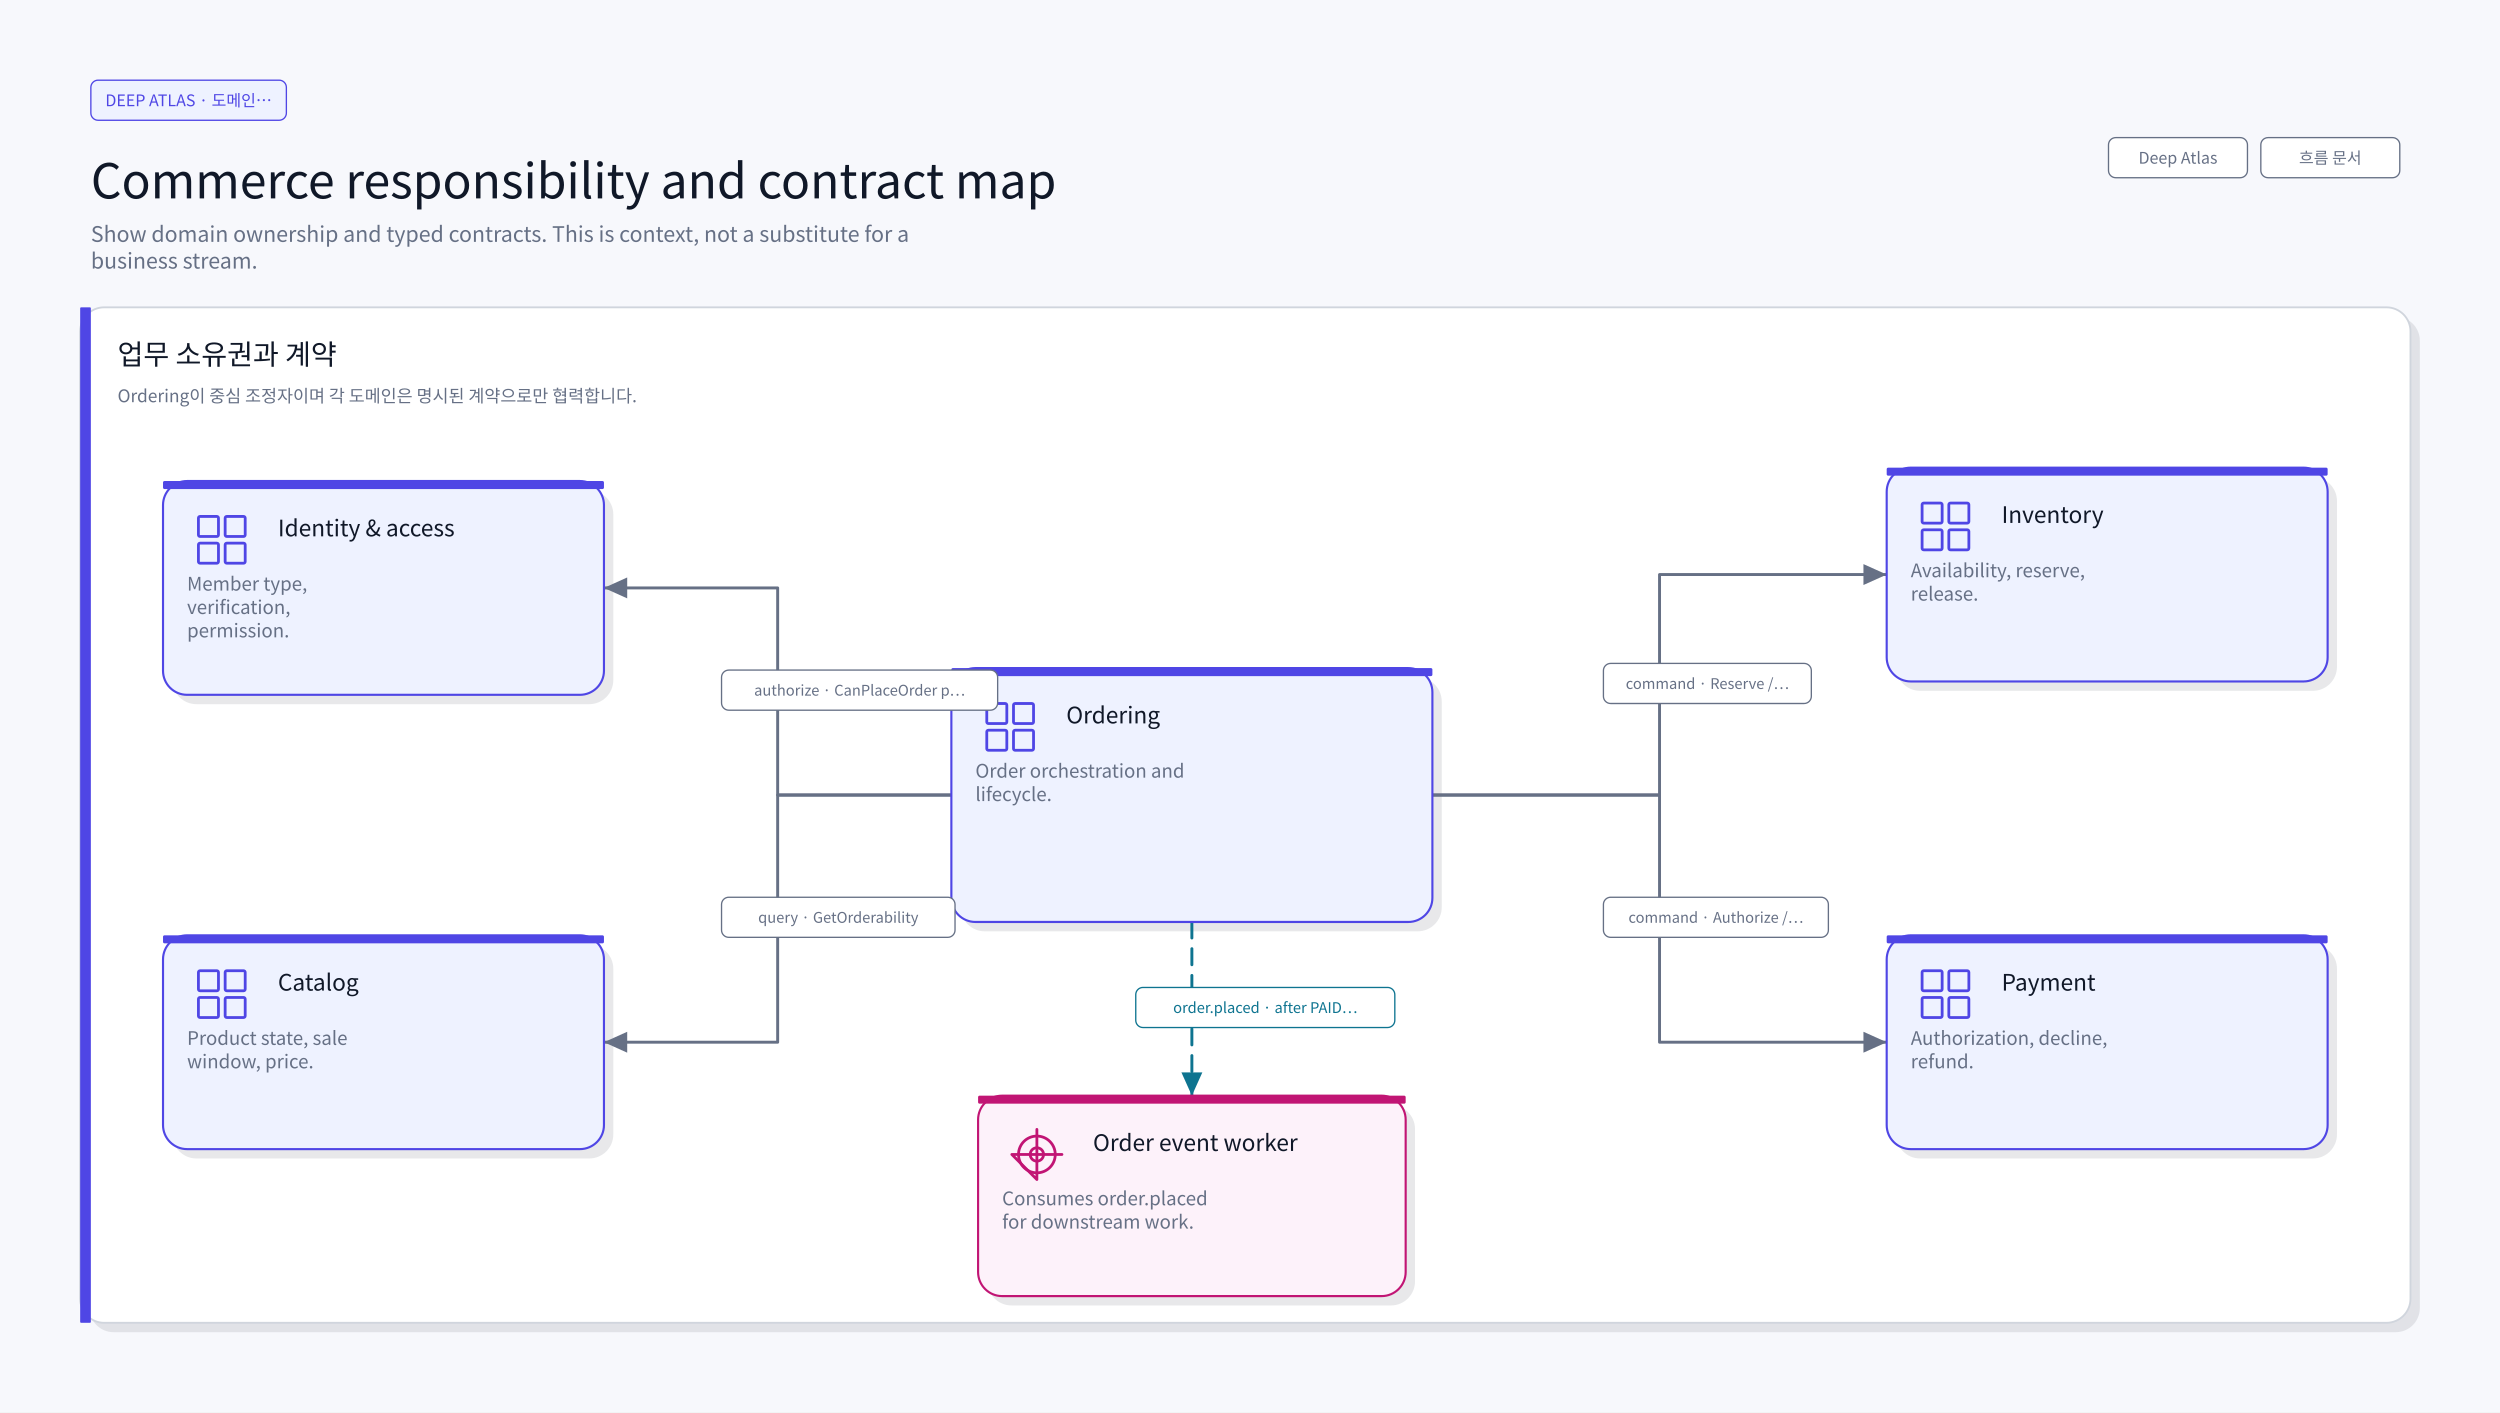
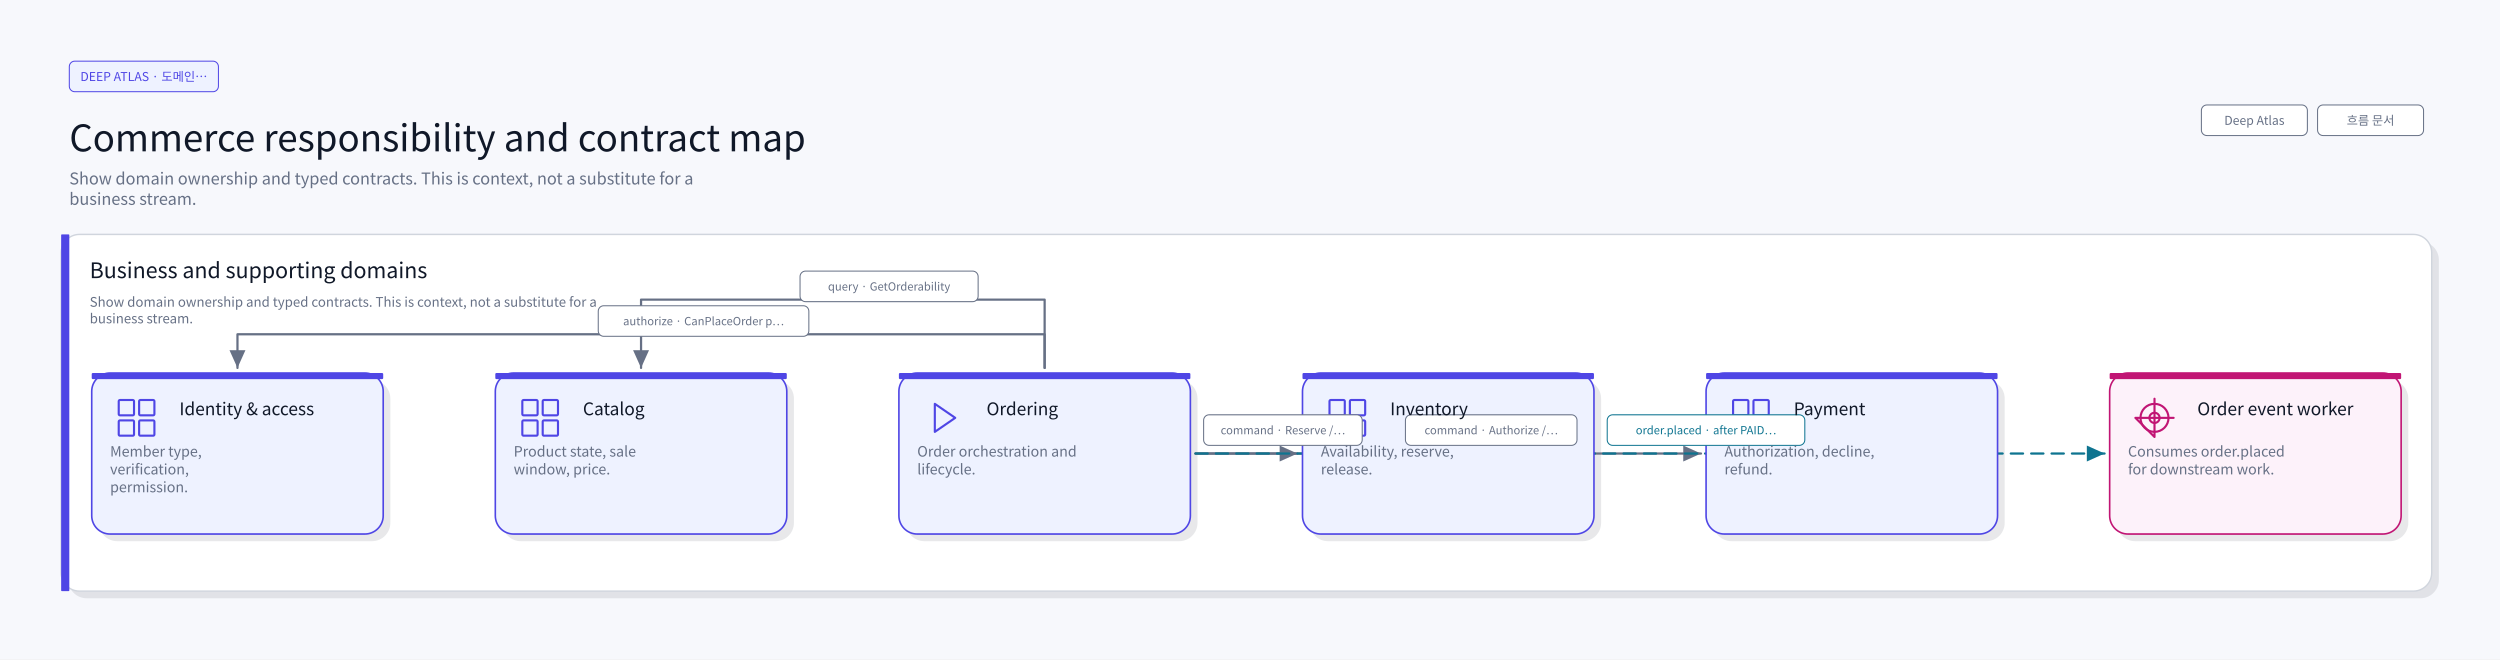
- <svg xmlns="http://www.w3.org/2000/svg" width="1871" height="1057" viewBox="-12.00 -22.00 1871.00 1057.00">
-   <rect x="-12.00" y="-22.00" width="1871.00" height="1057.00" fill="#F7F8FC" />
-   <rect x="55.00" y="215.00" width="1744.00" height="760.00" rx="18.00" stroke="#101828" fill="#101828" stroke-width="0.0" opacity="0.100" />
-   <rect x="48.00" y="208.00" width="1744.00" height="760.00" rx="18.00" stroke="#D0D5DD" fill="#FFFFFF" stroke-width="1.4" opacity="1.000" />
-   <rect x="117.00" y="345.00" width="330.00" height="160.00" rx="18.00" stroke="#101828" fill="#101828" stroke-width="0.0" opacity="0.100" />
-   <rect x="117.00" y="685.00" width="330.00" height="160.00" rx="18.00" stroke="#101828" fill="#101828" stroke-width="0.0" opacity="0.100" />
-   <rect x="707.00" y="485.00" width="360.00" height="190.00" rx="18.00" stroke="#101828" fill="#101828" stroke-width="0.0" opacity="0.100" />
-   <rect x="1407.00" y="335.00" width="330.00" height="160.00" rx="18.00" stroke="#101828" fill="#101828" stroke-width="0.0" opacity="0.100" />
-   <rect x="1407.00" y="685.00" width="330.00" height="160.00" rx="18.00" stroke="#101828" fill="#101828" stroke-width="0.0" opacity="0.100" />
-   <rect x="727.00" y="805.00" width="320.00" height="150.00" rx="18.00" stroke="#101828" fill="#101828" stroke-width="0.0" opacity="0.100" />
-   <polyline points="700.00,573.00 570.00,573.00 570.00,418.00 440.00,418.00" stroke="#667085" fill="none" stroke-width="2.2" opacity="1.000" stroke-linejoin="round" stroke-linecap="round" />
-   <polygon points="440.00,418.00 457.40,410.17 457.40,425.83" fill="#667085" opacity="1.000" />
-   <polyline points="700.00,573.00 570.00,573.00 570.00,758.00 440.00,758.00" stroke="#667085" fill="none" stroke-width="2.2" opacity="1.000" stroke-linejoin="round" stroke-linecap="round" />
-   <polygon points="440.00,758.00 457.40,750.17 457.40,765.83" fill="#667085" opacity="1.000" />
-   <polyline points="1060.00,573.00 1230.00,573.00 1230.00,408.00 1400.00,408.00" stroke="#667085" fill="none" stroke-width="2.2" opacity="1.000" stroke-linejoin="round" stroke-linecap="round" />
-   <polygon points="1400.00,408.00 1382.60,415.83 1382.60,400.17" fill="#667085" opacity="1.000" />
-   <polyline points="1060.00,573.00 1230.00,573.00 1230.00,758.00 1400.00,758.00" stroke="#667085" fill="none" stroke-width="2.2" opacity="1.000" stroke-linejoin="round" stroke-linecap="round" />
-   <polygon points="1400.00,758.00 1382.60,765.83 1382.60,750.17" fill="#667085" opacity="1.000" />
-   <polyline points="880.00,668.00 880.00,733.00 880.00,733.00 880.00,798.00" stroke="#0E7490" fill="none" stroke-width="2.2" opacity="1.000" stroke-dasharray="12 8" stroke-linejoin="round" stroke-linecap="round" />
-   <polygon points="880.00,798.00 872.17,780.60 887.83,780.60" fill="#0E7490" opacity="1.000" />
+ <svg xmlns="http://www.w3.org/2000/svg" width="2453" height="647" viewBox="-12.00 -22.00 2453.00 647.00">
+   <rect x="-12.00" y="-22.00" width="2453.00" height="647.00" fill="#F7F8FC" />
+   <rect x="55.00" y="215.00" width="2326.00" height="350.00" rx="18.00" stroke="#101828" fill="#101828" stroke-width="0.0" opacity="0.100" />
+   <rect x="48.00" y="208.00" width="2326.00" height="350.00" rx="18.00" stroke="#D0D5DD" fill="#FFFFFF" stroke-width="1.4" opacity="1.000" />
+   <rect x="85.00" y="351.00" width="286.00" height="158.00" rx="18.00" stroke="#101828" fill="#101828" stroke-width="0.0" opacity="0.100" />
+   <rect x="481.00" y="351.00" width="286.00" height="158.00" rx="18.00" stroke="#101828" fill="#101828" stroke-width="0.0" opacity="0.100" />
+   <rect x="877.00" y="351.00" width="286.00" height="158.00" rx="18.00" stroke="#101828" fill="#101828" stroke-width="0.0" opacity="0.100" />
+   <rect x="1273.00" y="351.00" width="286.00" height="158.00" rx="18.00" stroke="#101828" fill="#101828" stroke-width="0.0" opacity="0.100" />
+   <rect x="1669.00" y="351.00" width="286.00" height="158.00" rx="18.00" stroke="#101828" fill="#101828" stroke-width="0.0" opacity="0.100" />
+   <rect x="2065.00" y="351.00" width="286.00" height="158.00" rx="18.00" stroke="#101828" fill="#101828" stroke-width="0.0" opacity="0.100" />
+   <polyline points="1013.00,339.00 1013.00,306.00 221.00,306.00 221.00,339.00" stroke="#667085" fill="none" stroke-width="2.2" opacity="1.000" stroke-linejoin="round" stroke-linecap="round" />
+   <polygon points="221.00,339.00 213.17,321.60 228.83,321.60" fill="#667085" opacity="1.000" />
+   <polyline points="1013.00,339.00 1013.00,272.00 617.00,272.00 617.00,339.00" stroke="#667085" fill="none" stroke-width="2.2" opacity="1.000" stroke-linejoin="round" stroke-linecap="round" />
+   <polygon points="617.00,339.00 609.17,321.60 624.83,321.60" fill="#667085" opacity="1.000" />
+   <polyline points="1161.00,423.00 1261.00,423.00" stroke="#667085" fill="none" stroke-width="2.2" opacity="1.000" stroke-linejoin="round" stroke-linecap="round" />
+   <polygon points="1261.00,423.00 1243.60,430.83 1243.60,415.17" fill="#667085" opacity="1.000" />
+   <polyline points="1161.00,423.00 1657.00,423.00" stroke="#667085" fill="none" stroke-width="2.2" opacity="1.000" stroke-linejoin="round" stroke-linecap="round" />
+   <polygon points="1657.00,423.00 1639.60,430.83 1639.60,415.17" fill="#667085" opacity="1.000" />
+   <polyline points="1161.00,423.00 2053.00,423.00" stroke="#0E7490" fill="none" stroke-width="2.2" opacity="1.000" stroke-dasharray="12 8" stroke-linejoin="round" stroke-linecap="round" />
+   <polygon points="2053.00,423.00 2035.60,430.83 2035.60,415.17" fill="#0E7490" opacity="1.000" />
  <rect x="56.00" y="38.00" width="146.32" height="30.00" rx="5.40" stroke="#4F46E5" fill="#EEF2FF" stroke-width="1.0" opacity="1.000" />
-   <rect x="1680.00" y="81.00" width="104.00" height="30.00" rx="5.40" stroke="#667085" fill="#FFFFFF" stroke-width="1.0" opacity="1.000" />
-   <rect x="1566.00" y="81.00" width="104.00" height="30.00" rx="5.40" stroke="#667085" fill="#FFFFFF" stroke-width="1.0" opacity="1.000" />
-   <rect x="48.00" y="208.00" width="8.00" height="760.00" rx="0.64" stroke="#4F46E5" fill="#4F46E5" stroke-width="0.0" opacity="1.000" />
-   <rect x="110.00" y="338.00" width="330.00" height="160.00" rx="18.00" stroke="#4F46E5" fill="#EEF2FF" stroke-width="1.6" opacity="1.000" />
-   <rect x="110.00" y="338.00" width="330.00" height="6.00" rx="1.08" stroke="#4F46E5" fill="#4F46E5" stroke-width="0.0" opacity="1.000" />
-   <rect x="128.00" y="356.00" width="52.00" height="52.00" rx="4.16" stroke="#EEF2FF" fill="#EEF2FF" stroke-width="0.0" opacity="1.000" />
-   <rect x="136.50" y="364.50" width="15.00" height="15.00" rx="1.20" stroke="#4F46E5" fill="none" stroke-width="2.1" opacity="1.000" />
-   <rect x="156.50" y="364.50" width="15.00" height="15.00" rx="1.20" stroke="#4F46E5" fill="none" stroke-width="2.1" opacity="1.000" />
-   <rect x="136.50" y="384.50" width="15.00" height="15.00" rx="1.20" stroke="#4F46E5" fill="none" stroke-width="2.1" opacity="1.000" />
-   <rect x="156.50" y="384.50" width="15.00" height="15.00" rx="1.20" stroke="#4F46E5" fill="none" stroke-width="2.1" opacity="1.000" />
-   <rect x="110.00" y="678.00" width="330.00" height="160.00" rx="18.00" stroke="#4F46E5" fill="#EEF2FF" stroke-width="1.6" opacity="1.000" />
-   <rect x="110.00" y="678.00" width="330.00" height="6.00" rx="1.08" stroke="#4F46E5" fill="#4F46E5" stroke-width="0.0" opacity="1.000" />
-   <rect x="128.00" y="696.00" width="52.00" height="52.00" rx="4.16" stroke="#EEF2FF" fill="#EEF2FF" stroke-width="0.0" opacity="1.000" />
-   <rect x="136.50" y="704.50" width="15.00" height="15.00" rx="1.20" stroke="#4F46E5" fill="none" stroke-width="2.1" opacity="1.000" />
-   <rect x="156.50" y="704.50" width="15.00" height="15.00" rx="1.20" stroke="#4F46E5" fill="none" stroke-width="2.1" opacity="1.000" />
-   <rect x="136.50" y="724.50" width="15.00" height="15.00" rx="1.20" stroke="#4F46E5" fill="none" stroke-width="2.1" opacity="1.000" />
-   <rect x="156.50" y="724.50" width="15.00" height="15.00" rx="1.20" stroke="#4F46E5" fill="none" stroke-width="2.1" opacity="1.000" />
-   <rect x="700.00" y="478.00" width="360.00" height="190.00" rx="18.00" stroke="#4F46E5" fill="#EEF2FF" stroke-width="1.6" opacity="1.000" />
-   <rect x="700.00" y="478.00" width="360.00" height="6.00" rx="1.08" stroke="#4F46E5" fill="#4F46E5" stroke-width="0.0" opacity="1.000" />
-   <rect x="718.00" y="496.00" width="52.00" height="52.00" rx="4.16" stroke="#EEF2FF" fill="#EEF2FF" stroke-width="0.0" opacity="1.000" />
-   <rect x="726.50" y="504.50" width="15.00" height="15.00" rx="1.20" stroke="#4F46E5" fill="none" stroke-width="2.1" opacity="1.000" />
-   <rect x="746.50" y="504.50" width="15.00" height="15.00" rx="1.20" stroke="#4F46E5" fill="none" stroke-width="2.1" opacity="1.000" />
-   <rect x="726.50" y="524.50" width="15.00" height="15.00" rx="1.20" stroke="#4F46E5" fill="none" stroke-width="2.1" opacity="1.000" />
-   <rect x="746.50" y="524.50" width="15.00" height="15.00" rx="1.20" stroke="#4F46E5" fill="none" stroke-width="2.1" opacity="1.000" />
-   <rect x="1400.00" y="328.00" width="330.00" height="160.00" rx="18.00" stroke="#4F46E5" fill="#EEF2FF" stroke-width="1.6" opacity="1.000" />
-   <rect x="1400.00" y="328.00" width="330.00" height="6.00" rx="1.08" stroke="#4F46E5" fill="#4F46E5" stroke-width="0.0" opacity="1.000" />
-   <rect x="1418.00" y="346.00" width="52.00" height="52.00" rx="4.16" stroke="#EEF2FF" fill="#EEF2FF" stroke-width="0.0" opacity="1.000" />
-   <rect x="1426.50" y="354.50" width="15.00" height="15.00" rx="1.20" stroke="#4F46E5" fill="none" stroke-width="2.1" opacity="1.000" />
-   <rect x="1446.50" y="354.50" width="15.00" height="15.00" rx="1.20" stroke="#4F46E5" fill="none" stroke-width="2.1" opacity="1.000" />
-   <rect x="1426.50" y="374.50" width="15.00" height="15.00" rx="1.20" stroke="#4F46E5" fill="none" stroke-width="2.1" opacity="1.000" />
-   <rect x="1446.50" y="374.50" width="15.00" height="15.00" rx="1.20" stroke="#4F46E5" fill="none" stroke-width="2.1" opacity="1.000" />
-   <rect x="1400.00" y="678.00" width="330.00" height="160.00" rx="18.00" stroke="#4F46E5" fill="#EEF2FF" stroke-width="1.6" opacity="1.000" />
-   <rect x="1400.00" y="678.00" width="330.00" height="6.00" rx="1.08" stroke="#4F46E5" fill="#4F46E5" stroke-width="0.0" opacity="1.000" />
-   <rect x="1418.00" y="696.00" width="52.00" height="52.00" rx="4.16" stroke="#EEF2FF" fill="#EEF2FF" stroke-width="0.0" opacity="1.000" />
-   <rect x="1426.50" y="704.50" width="15.00" height="15.00" rx="1.20" stroke="#4F46E5" fill="none" stroke-width="2.1" opacity="1.000" />
-   <rect x="1446.50" y="704.50" width="15.00" height="15.00" rx="1.20" stroke="#4F46E5" fill="none" stroke-width="2.1" opacity="1.000" />
-   <rect x="1426.50" y="724.50" width="15.00" height="15.00" rx="1.20" stroke="#4F46E5" fill="none" stroke-width="2.1" opacity="1.000" />
-   <rect x="1446.50" y="724.50" width="15.00" height="15.00" rx="1.20" stroke="#4F46E5" fill="none" stroke-width="2.1" opacity="1.000" />
-   <rect x="720.00" y="798.00" width="320.00" height="150.00" rx="18.00" stroke="#C11574" fill="#FDF2FA" stroke-width="1.6" opacity="1.000" />
-   <rect x="720.00" y="798.00" width="320.00" height="6.00" rx="1.08" stroke="#C11574" fill="#C11574" stroke-width="0.0" opacity="1.000" />
-   <rect x="738.00" y="816.00" width="52.00" height="52.00" rx="4.16" stroke="#FDF2FA" fill="#FDF2FA" stroke-width="0.0" opacity="1.000" />
-   <ellipse cx="764.00" cy="842.00" rx="13.75" ry="13.75" stroke="#C11574" fill="none" stroke-width="2.1" opacity="1.000" />
-   <ellipse cx="764.00" cy="842.00" rx="5.00" ry="5.00" stroke="#C11574" fill="none" stroke-width="2.1" opacity="1.000" />
-   <rect x="528.00" y="479.50" width="206.64" height="30.00" rx="5.40" stroke="#667085" fill="#FFFFFF" stroke-width="1.0" opacity="1.000" />
-   <rect x="528.00" y="649.50" width="174.74" height="30.00" rx="5.40" stroke="#667085" fill="#FFFFFF" stroke-width="1.0" opacity="1.000" />
-   <rect x="1188.00" y="474.50" width="155.60" height="30.00" rx="5.40" stroke="#667085" fill="#FFFFFF" stroke-width="1.0" opacity="1.000" />
-   <rect x="1188.00" y="649.50" width="168.36" height="30.00" rx="5.40" stroke="#667085" fill="#FFFFFF" stroke-width="1.0" opacity="1.000" />
-   <rect x="838.00" y="717.00" width="193.88" height="30.00" rx="5.40" stroke="#0E7490" fill="#FFFFFF" stroke-width="1.0" opacity="1.000" />
-   <polyline points="764.00,823.25 764.00,829.50 764.00,854.50 764.00,860.75 745.25,842.00 751.50,842.00 776.50,842.00 782.75,842.00" stroke="#C11574" fill="none" stroke-width="2.1" opacity="1.000" stroke-linejoin="round" stroke-linecap="round" />
+   <rect x="2262.00" y="81.00" width="104.00" height="30.00" rx="5.40" stroke="#667085" fill="#FFFFFF" stroke-width="1.0" opacity="1.000" />
+   <rect x="2148.00" y="81.00" width="104.00" height="30.00" rx="5.40" stroke="#667085" fill="#FFFFFF" stroke-width="1.0" opacity="1.000" />
+   <rect x="48.00" y="208.00" width="8.00" height="350.00" rx="0.64" stroke="#4F46E5" fill="#4F46E5" stroke-width="0.0" opacity="1.000" />
+   <rect x="78.00" y="344.00" width="286.00" height="158.00" rx="18.00" stroke="#4F46E5" fill="#EEF2FF" stroke-width="1.6" opacity="1.000" />
+   <rect x="78.00" y="344.00" width="286.00" height="6.00" rx="1.08" stroke="#4F46E5" fill="#4F46E5" stroke-width="0.0" opacity="1.000" />
+   <rect x="96.00" y="362.00" width="52.00" height="52.00" rx="4.16" stroke="#EEF2FF" fill="#EEF2FF" stroke-width="0.0" opacity="1.000" />
+   <rect x="104.50" y="370.50" width="15.00" height="15.00" rx="1.20" stroke="#4F46E5" fill="none" stroke-width="2.1" opacity="1.000" />
+   <rect x="124.50" y="370.50" width="15.00" height="15.00" rx="1.20" stroke="#4F46E5" fill="none" stroke-width="2.1" opacity="1.000" />
+   <rect x="104.50" y="390.50" width="15.00" height="15.00" rx="1.20" stroke="#4F46E5" fill="none" stroke-width="2.1" opacity="1.000" />
+   <rect x="124.50" y="390.50" width="15.00" height="15.00" rx="1.20" stroke="#4F46E5" fill="none" stroke-width="2.1" opacity="1.000" />
+   <rect x="474.00" y="344.00" width="286.00" height="158.00" rx="18.00" stroke="#4F46E5" fill="#EEF2FF" stroke-width="1.6" opacity="1.000" />
+   <rect x="474.00" y="344.00" width="286.00" height="6.00" rx="1.08" stroke="#4F46E5" fill="#4F46E5" stroke-width="0.0" opacity="1.000" />
+   <rect x="492.00" y="362.00" width="52.00" height="52.00" rx="4.16" stroke="#EEF2FF" fill="#EEF2FF" stroke-width="0.0" opacity="1.000" />
+   <rect x="500.50" y="370.50" width="15.00" height="15.00" rx="1.20" stroke="#4F46E5" fill="none" stroke-width="2.1" opacity="1.000" />
+   <rect x="520.50" y="370.50" width="15.00" height="15.00" rx="1.20" stroke="#4F46E5" fill="none" stroke-width="2.1" opacity="1.000" />
+   <rect x="500.50" y="390.50" width="15.00" height="15.00" rx="1.20" stroke="#4F46E5" fill="none" stroke-width="2.1" opacity="1.000" />
+   <rect x="520.50" y="390.50" width="15.00" height="15.00" rx="1.20" stroke="#4F46E5" fill="none" stroke-width="2.1" opacity="1.000" />
+   <rect x="870.00" y="344.00" width="286.00" height="158.00" rx="18.00" stroke="#4F46E5" fill="#EEF2FF" stroke-width="1.6" opacity="1.000" />
+   <rect x="870.00" y="344.00" width="286.00" height="6.00" rx="1.08" stroke="#4F46E5" fill="#4F46E5" stroke-width="0.0" opacity="1.000" />
+   <rect x="888.00" y="362.00" width="52.00" height="52.00" rx="4.16" stroke="#EEF2FF" fill="#EEF2FF" stroke-width="0.0" opacity="1.000" />
+   <rect x="1266.00" y="344.00" width="286.00" height="158.00" rx="18.00" stroke="#4F46E5" fill="#EEF2FF" stroke-width="1.6" opacity="1.000" />
+   <rect x="1266.00" y="344.00" width="286.00" height="6.00" rx="1.08" stroke="#4F46E5" fill="#4F46E5" stroke-width="0.0" opacity="1.000" />
+   <rect x="1284.00" y="362.00" width="52.00" height="52.00" rx="4.16" stroke="#EEF2FF" fill="#EEF2FF" stroke-width="0.0" opacity="1.000" />
+   <rect x="1292.50" y="370.50" width="15.00" height="15.00" rx="1.20" stroke="#4F46E5" fill="none" stroke-width="2.1" opacity="1.000" />
+   <rect x="1312.50" y="370.50" width="15.00" height="15.00" rx="1.20" stroke="#4F46E5" fill="none" stroke-width="2.1" opacity="1.000" />
+   <rect x="1292.50" y="390.50" width="15.00" height="15.00" rx="1.20" stroke="#4F46E5" fill="none" stroke-width="2.1" opacity="1.000" />
+   <rect x="1312.50" y="390.50" width="15.00" height="15.00" rx="1.20" stroke="#4F46E5" fill="none" stroke-width="2.1" opacity="1.000" />
+   <rect x="1662.00" y="344.00" width="286.00" height="158.00" rx="18.00" stroke="#4F46E5" fill="#EEF2FF" stroke-width="1.6" opacity="1.000" />
+   <rect x="1662.00" y="344.00" width="286.00" height="6.00" rx="1.08" stroke="#4F46E5" fill="#4F46E5" stroke-width="0.0" opacity="1.000" />
+   <rect x="1680.00" y="362.00" width="52.00" height="52.00" rx="4.16" stroke="#EEF2FF" fill="#EEF2FF" stroke-width="0.0" opacity="1.000" />
+   <rect x="1688.50" y="370.50" width="15.00" height="15.00" rx="1.20" stroke="#4F46E5" fill="none" stroke-width="2.1" opacity="1.000" />
+   <rect x="1708.50" y="370.50" width="15.00" height="15.00" rx="1.20" stroke="#4F46E5" fill="none" stroke-width="2.1" opacity="1.000" />
+   <rect x="1688.50" y="390.50" width="15.00" height="15.00" rx="1.20" stroke="#4F46E5" fill="none" stroke-width="2.1" opacity="1.000" />
+   <rect x="1708.50" y="390.50" width="15.00" height="15.00" rx="1.20" stroke="#4F46E5" fill="none" stroke-width="2.1" opacity="1.000" />
+   <rect x="2058.00" y="344.00" width="286.00" height="158.00" rx="18.00" stroke="#C11574" fill="#FDF2FA" stroke-width="1.6" opacity="1.000" />
+   <rect x="2058.00" y="344.00" width="286.00" height="6.00" rx="1.08" stroke="#C11574" fill="#C11574" stroke-width="0.0" opacity="1.000" />
+   <rect x="2076.00" y="362.00" width="52.00" height="52.00" rx="4.16" stroke="#FDF2FA" fill="#FDF2FA" stroke-width="0.0" opacity="1.000" />
+   <ellipse cx="2102.00" cy="388.00" rx="13.75" ry="13.75" stroke="#C11574" fill="none" stroke-width="2.1" opacity="1.000" />
+   <ellipse cx="2102.00" cy="388.00" rx="5.00" ry="5.00" stroke="#C11574" fill="none" stroke-width="2.1" opacity="1.000" />
+   <rect x="575.00" y="278.00" width="206.64" height="30.00" rx="5.40" stroke="#667085" fill="#FFFFFF" stroke-width="1.0" opacity="1.000" />
+   <rect x="773.00" y="244.00" width="174.74" height="30.00" rx="5.40" stroke="#667085" fill="#FFFFFF" stroke-width="1.0" opacity="1.000" />
+   <rect x="1169.00" y="385.00" width="155.60" height="30.00" rx="5.40" stroke="#667085" fill="#FFFFFF" stroke-width="1.0" opacity="1.000" />
+   <rect x="1367.00" y="385.00" width="168.36" height="30.00" rx="5.40" stroke="#667085" fill="#FFFFFF" stroke-width="1.0" opacity="1.000" />
+   <rect x="1565.00" y="385.00" width="193.88" height="30.00" rx="5.40" stroke="#0E7490" fill="#FFFFFF" stroke-width="1.0" opacity="1.000" />
+   <polyline points="905.25,374.25 905.25,401.75 925.25,388.00 905.25,374.25" stroke="#4F46E5" fill="none" stroke-width="2.1" opacity="1.000" stroke-linejoin="round" stroke-linecap="round" />
+   <polyline points="2102.00,369.25 2102.00,375.50 2102.00,400.50 2102.00,406.75 2083.25,388.00 2089.50,388.00 2114.50,388.00 2120.75,388.00" stroke="#C11574" fill="none" stroke-width="2.1" opacity="1.000" stroke-linejoin="round" stroke-linecap="round" />
  <text x="129.16" y="57.50" font-size="12.00" font-family="NanumGothic, Noto Sans CJK KR, Apple SD Gothic Neo, Arial, sans-serif" text-anchor="middle" fill="#4F46E5" opacity="1.000">
    <tspan x="129.16" dy="0.00">DEEP ATLAS · 도메인…</tspan>
  </text>
  <text x="56.00" y="126.50" font-size="36.00" font-family="NanumGothic, Noto Sans CJK KR, Apple SD Gothic Neo, Arial, sans-serif" text-anchor="start" fill="#101828" opacity="1.000">
    <tspan x="56.00" dy="0.00">Commerce responsibility and contract map</tspan>
  </text>
  <text x="56.00" y="159.00" font-size="16.00" font-family="NanumGothic, Noto Sans CJK KR, Apple SD Gothic Neo, Arial, sans-serif" text-anchor="start" fill="#667085" opacity="1.000">
    <tspan x="56.00" dy="0.00">Show domain ownership and typed contracts. This is context, not a substitute for a</tspan>
    <tspan x="56.00" dy="20.00">business stream.</tspan>
  </text>
  <a href="[[architecture/atlas/flows/member-place-order.md]]">
-     <text x="1732.00" y="100.50" font-size="12.00" font-family="NanumGothic, Noto Sans CJK KR, Apple SD Gothic Neo, Arial, sans-serif" text-anchor="middle" fill="#667085" opacity="1.000">
-       <tspan x="1732.00" dy="0.00">흐름 문서</tspan>
+     <text x="2314.00" y="100.50" font-size="12.00" font-family="NanumGothic, Noto Sans CJK KR, Apple SD Gothic Neo, Arial, sans-serif" text-anchor="middle" fill="#667085" opacity="1.000">
+       <tspan x="2314.00" dy="0.00">흐름 문서</tspan>
    </text>
  </a>
  <a href="[[architecture/atlas/domains/ordering.md]]">
-     <text x="1618.00" y="100.50" font-size="12.00" font-family="NanumGothic, Noto Sans CJK KR, Apple SD Gothic Neo, Arial, sans-serif" text-anchor="middle" fill="#667085" opacity="1.000">
-       <tspan x="1618.00" dy="0.00">Deep Atlas</tspan>
+     <text x="2200.00" y="100.50" font-size="12.00" font-family="NanumGothic, Noto Sans CJK KR, Apple SD Gothic Neo, Arial, sans-serif" text-anchor="middle" fill="#667085" opacity="1.000">
+       <tspan x="2200.00" dy="0.00">Deep Atlas</tspan>
    </text>
  </a>
  <text x="76.00" y="250.88" font-size="21.00" font-family="NanumGothic, Noto Sans CJK KR, Apple SD Gothic Neo, Arial, sans-serif" text-anchor="start" fill="#101828" opacity="1.000">
-     <tspan x="76.00" dy="0.00">업무 소유권과 계약</tspan>
+     <tspan x="76.00" dy="0.00">Business and supporting domains</tspan>
  </text>
  <text x="76.00" y="279.00" font-size="13.00" font-family="NanumGothic, Noto Sans CJK KR, Apple SD Gothic Neo, Arial, sans-serif" text-anchor="start" fill="#667085" opacity="1.000">
-     <tspan x="76.00" dy="0.00">Ordering이 중심 조정자이며 각 도메인은 명시된 계약으로만 협력합니다.</tspan>
+     <tspan x="76.00" dy="0.00">Show domain ownership and typed contracts. This is context, not a substitute for a</tspan>
+     <tspan x="76.00" dy="16.25">business stream.</tspan>
  </text>
  <a href="[[domains/identity-access]]">
-     <text x="196.00" y="379.38" font-size="17.00" font-family="NanumGothic, Noto Sans CJK KR, Apple SD Gothic Neo, Arial, sans-serif" text-anchor="start" fill="#101828" opacity="1.000">
-       <tspan x="196.00" dy="0.00">Identity &amp; access</tspan>
+     <text x="164.00" y="385.38" font-size="17.00" font-family="NanumGothic, Noto Sans CJK KR, Apple SD Gothic Neo, Arial, sans-serif" text-anchor="start" fill="#101828" opacity="1.000">
+       <tspan x="164.00" dy="0.00">Identity &amp; access</tspan>
    </text>
  </a>
  <a href="[[domains/identity-access]]">
-     <text x="128.00" y="420.00" font-size="14.00" font-family="NanumGothic, Noto Sans CJK KR, Apple SD Gothic Neo, Arial, sans-serif" text-anchor="start" fill="#667085" opacity="1.000">
-       <tspan x="128.00" dy="0.00">Member type,</tspan>
-       <tspan x="128.00" dy="17.50">verification,</tspan>
-       <tspan x="128.00" dy="17.50">permission.</tspan>
+     <text x="96.00" y="426.00" font-size="14.00" font-family="NanumGothic, Noto Sans CJK KR, Apple SD Gothic Neo, Arial, sans-serif" text-anchor="start" fill="#667085" opacity="1.000">
+       <tspan x="96.00" dy="0.00">Member type,</tspan>
+       <tspan x="96.00" dy="17.50">verification,</tspan>
+       <tspan x="96.00" dy="17.50">permission.</tspan>
    </text>
  </a>
  <a href="[[domains/catalog]]">
-     <text x="196.00" y="719.38" font-size="17.00" font-family="NanumGothic, Noto Sans CJK KR, Apple SD Gothic Neo, Arial, sans-serif" text-anchor="start" fill="#101828" opacity="1.000">
-       <tspan x="196.00" dy="0.00">Catalog</tspan>
+     <text x="560.00" y="385.38" font-size="17.00" font-family="NanumGothic, Noto Sans CJK KR, Apple SD Gothic Neo, Arial, sans-serif" text-anchor="start" fill="#101828" opacity="1.000">
+       <tspan x="560.00" dy="0.00">Catalog</tspan>
    </text>
  </a>
  <a href="[[domains/catalog]]">
-     <text x="128.00" y="760.00" font-size="14.00" font-family="NanumGothic, Noto Sans CJK KR, Apple SD Gothic Neo, Arial, sans-serif" text-anchor="start" fill="#667085" opacity="1.000">
-       <tspan x="128.00" dy="0.00">Product state, sale</tspan>
-       <tspan x="128.00" dy="17.50">window, price.</tspan>
+     <text x="492.00" y="426.00" font-size="14.00" font-family="NanumGothic, Noto Sans CJK KR, Apple SD Gothic Neo, Arial, sans-serif" text-anchor="start" fill="#667085" opacity="1.000">
+       <tspan x="492.00" dy="0.00">Product state, sale</tspan>
+       <tspan x="492.00" dy="17.50">window, price.</tspan>
    </text>
  </a>
  <a href="[[domains/ordering]]">
-     <text x="786.00" y="519.38" font-size="17.00" font-family="NanumGothic, Noto Sans CJK KR, Apple SD Gothic Neo, Arial, sans-serif" text-anchor="start" fill="#101828" opacity="1.000">
-       <tspan x="786.00" dy="0.00">Ordering</tspan>
+     <text x="956.00" y="385.38" font-size="17.00" font-family="NanumGothic, Noto Sans CJK KR, Apple SD Gothic Neo, Arial, sans-serif" text-anchor="start" fill="#101828" opacity="1.000">
+       <tspan x="956.00" dy="0.00">Ordering</tspan>
    </text>
  </a>
  <a href="[[domains/ordering]]">
-     <text x="718.00" y="560.00" font-size="14.00" font-family="NanumGothic, Noto Sans CJK KR, Apple SD Gothic Neo, Arial, sans-serif" text-anchor="start" fill="#667085" opacity="1.000">
-       <tspan x="718.00" dy="0.00">Order orchestration and</tspan>
-       <tspan x="718.00" dy="17.50">lifecycle.</tspan>
+     <text x="888.00" y="426.00" font-size="14.00" font-family="NanumGothic, Noto Sans CJK KR, Apple SD Gothic Neo, Arial, sans-serif" text-anchor="start" fill="#667085" opacity="1.000">
+       <tspan x="888.00" dy="0.00">Order orchestration and</tspan>
+       <tspan x="888.00" dy="17.50">lifecycle.</tspan>
    </text>
  </a>
  <a href="[[domains/inventory]]">
-     <text x="1486.00" y="369.38" font-size="17.00" font-family="NanumGothic, Noto Sans CJK KR, Apple SD Gothic Neo, Arial, sans-serif" text-anchor="start" fill="#101828" opacity="1.000">
-       <tspan x="1486.00" dy="0.00">Inventory</tspan>
+     <text x="1352.00" y="385.38" font-size="17.00" font-family="NanumGothic, Noto Sans CJK KR, Apple SD Gothic Neo, Arial, sans-serif" text-anchor="start" fill="#101828" opacity="1.000">
+       <tspan x="1352.00" dy="0.00">Inventory</tspan>
    </text>
  </a>
  <a href="[[domains/inventory]]">
-     <text x="1418.00" y="410.00" font-size="14.00" font-family="NanumGothic, Noto Sans CJK KR, Apple SD Gothic Neo, Arial, sans-serif" text-anchor="start" fill="#667085" opacity="1.000">
-       <tspan x="1418.00" dy="0.00">Availability, reserve,</tspan>
-       <tspan x="1418.00" dy="17.50">release.</tspan>
+     <text x="1284.00" y="426.00" font-size="14.00" font-family="NanumGothic, Noto Sans CJK KR, Apple SD Gothic Neo, Arial, sans-serif" text-anchor="start" fill="#667085" opacity="1.000">
+       <tspan x="1284.00" dy="0.00">Availability, reserve,</tspan>
+       <tspan x="1284.00" dy="17.50">release.</tspan>
    </text>
  </a>
  <a href="[[domains/payment]]">
-     <text x="1486.00" y="719.38" font-size="17.00" font-family="NanumGothic, Noto Sans CJK KR, Apple SD Gothic Neo, Arial, sans-serif" text-anchor="start" fill="#101828" opacity="1.000">
-       <tspan x="1486.00" dy="0.00">Payment</tspan>
+     <text x="1748.00" y="385.38" font-size="17.00" font-family="NanumGothic, Noto Sans CJK KR, Apple SD Gothic Neo, Arial, sans-serif" text-anchor="start" fill="#101828" opacity="1.000">
+       <tspan x="1748.00" dy="0.00">Payment</tspan>
    </text>
  </a>
  <a href="[[domains/payment]]">
-     <text x="1418.00" y="760.00" font-size="14.00" font-family="NanumGothic, Noto Sans CJK KR, Apple SD Gothic Neo, Arial, sans-serif" text-anchor="start" fill="#667085" opacity="1.000">
-       <tspan x="1418.00" dy="0.00">Authorization, decline,</tspan>
-       <tspan x="1418.00" dy="17.50">refund.</tspan>
+     <text x="1680.00" y="426.00" font-size="14.00" font-family="NanumGothic, Noto Sans CJK KR, Apple SD Gothic Neo, Arial, sans-serif" text-anchor="start" fill="#667085" opacity="1.000">
+       <tspan x="1680.00" dy="0.00">Authorization, decline,</tspan>
+       <tspan x="1680.00" dy="17.50">refund.</tspan>
    </text>
  </a>
  <a href="[[flows/member-place-order#event]]">
-     <text x="806.00" y="839.38" font-size="17.00" font-family="NanumGothic, Noto Sans CJK KR, Apple SD Gothic Neo, Arial, sans-serif" text-anchor="start" fill="#101828" opacity="1.000">
-       <tspan x="806.00" dy="0.00">Order event worker</tspan>
+     <text x="2144.00" y="385.38" font-size="17.00" font-family="NanumGothic, Noto Sans CJK KR, Apple SD Gothic Neo, Arial, sans-serif" text-anchor="start" fill="#101828" opacity="1.000">
+       <tspan x="2144.00" dy="0.00">Order event worker</tspan>
    </text>
  </a>
  <a href="[[flows/member-place-order#event]]">
-     <text x="738.00" y="880.00" font-size="14.00" font-family="NanumGothic, Noto Sans CJK KR, Apple SD Gothic Neo, Arial, sans-serif" text-anchor="start" fill="#667085" opacity="1.000">
-       <tspan x="738.00" dy="0.00">Consumes order.placed</tspan>
-       <tspan x="738.00" dy="17.50">for downstream work.</tspan>
+     <text x="2076.00" y="426.00" font-size="14.00" font-family="NanumGothic, Noto Sans CJK KR, Apple SD Gothic Neo, Arial, sans-serif" text-anchor="start" fill="#667085" opacity="1.000">
+       <tspan x="2076.00" dy="0.00">Consumes order.placed</tspan>
+       <tspan x="2076.00" dy="17.50">for downstream work.</tspan>
    </text>
  </a>
-   <text x="631.32" y="498.62" font-size="11.00" font-family="NanumGothic, Noto Sans CJK KR, Apple SD Gothic Neo, Arial, sans-serif" text-anchor="middle" fill="#667085" opacity="1.000">
-     <tspan x="631.32" dy="0.00">authorize · CanPlaceOrder p…</tspan>
+   <text x="678.32" y="297.12" font-size="11.00" font-family="NanumGothic, Noto Sans CJK KR, Apple SD Gothic Neo, Arial, sans-serif" text-anchor="middle" fill="#667085" opacity="1.000">
+     <tspan x="678.32" dy="0.00">authorize · CanPlaceOrder p…</tspan>
  </text>
-   <text x="615.37" y="668.62" font-size="11.00" font-family="NanumGothic, Noto Sans CJK KR, Apple SD Gothic Neo, Arial, sans-serif" text-anchor="middle" fill="#667085" opacity="1.000">
-     <tspan x="615.37" dy="0.00">query · GetOrderability</tspan>
+   <text x="860.37" y="263.12" font-size="11.00" font-family="NanumGothic, Noto Sans CJK KR, Apple SD Gothic Neo, Arial, sans-serif" text-anchor="middle" fill="#667085" opacity="1.000">
+     <tspan x="860.37" dy="0.00">query · GetOrderability</tspan>
  </text>
-   <text x="1265.80" y="493.62" font-size="11.00" font-family="NanumGothic, Noto Sans CJK KR, Apple SD Gothic Neo, Arial, sans-serif" text-anchor="middle" fill="#667085" opacity="1.000">
-     <tspan x="1265.80" dy="0.00">command · Reserve /…</tspan>
+   <text x="1246.80" y="404.12" font-size="11.00" font-family="NanumGothic, Noto Sans CJK KR, Apple SD Gothic Neo, Arial, sans-serif" text-anchor="middle" fill="#667085" opacity="1.000">
+     <tspan x="1246.80" dy="0.00">command · Reserve /…</tspan>
  </text>
-   <text x="1272.18" y="668.62" font-size="11.00" font-family="NanumGothic, Noto Sans CJK KR, Apple SD Gothic Neo, Arial, sans-serif" text-anchor="middle" fill="#667085" opacity="1.000">
-     <tspan x="1272.18" dy="0.00">command · Authorize /…</tspan>
+   <text x="1451.18" y="404.12" font-size="11.00" font-family="NanumGothic, Noto Sans CJK KR, Apple SD Gothic Neo, Arial, sans-serif" text-anchor="middle" fill="#667085" opacity="1.000">
+     <tspan x="1451.18" dy="0.00">command · Authorize /…</tspan>
  </text>
-   <text x="934.94" y="736.12" font-size="11.00" font-family="NanumGothic, Noto Sans CJK KR, Apple SD Gothic Neo, Arial, sans-serif" text-anchor="middle" fill="#0E7490" opacity="1.000">
-     <tspan x="934.94" dy="0.00">order.placed · after PAID…</tspan>
+   <text x="1661.94" y="404.12" font-size="11.00" font-family="NanumGothic, Noto Sans CJK KR, Apple SD Gothic Neo, Arial, sans-serif" text-anchor="middle" fill="#0E7490" opacity="1.000">
+     <tspan x="1661.94" dy="0.00">order.placed · after PAID…</tspan>
  </text>
</svg>
